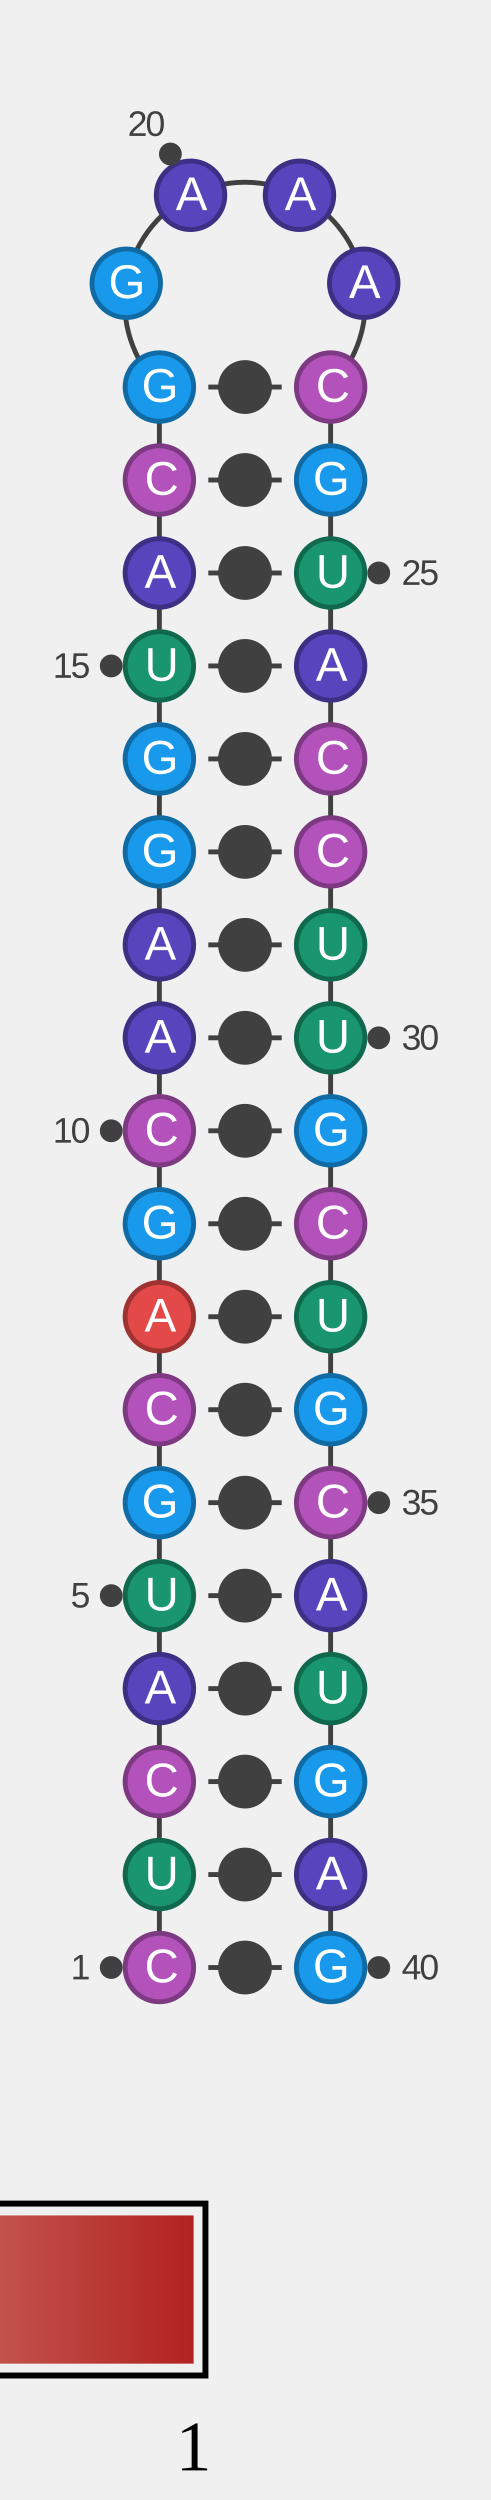
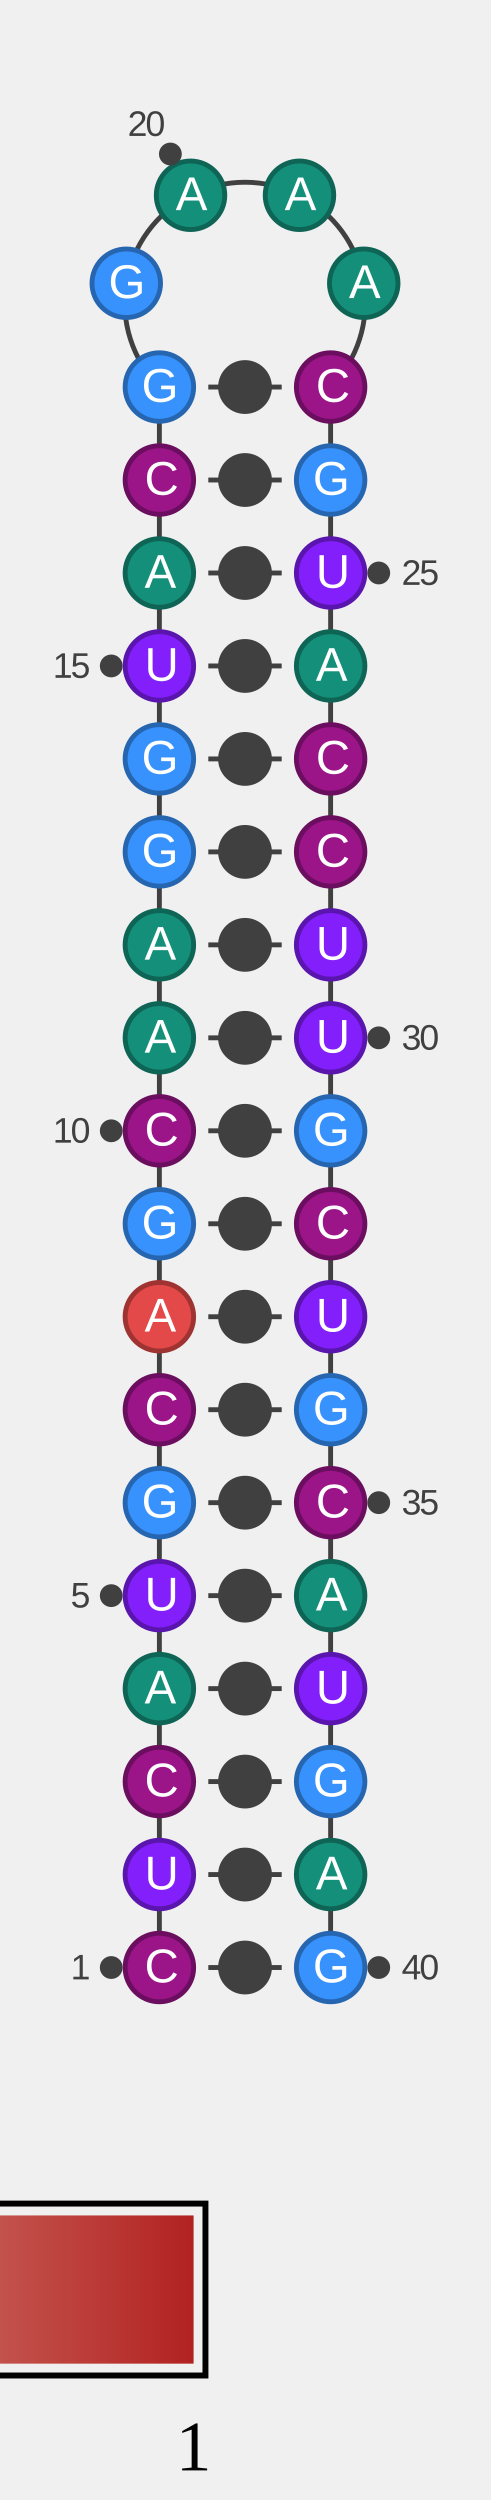
<svg xmlns="http://www.w3.org/2000/svg" width="82.656" height="421.709" viewBox="0 0 82.656 421.709">
  <path d="M 26.884 65.288 A 20.293 20.293 170.771 0 1 21.298 47.78" stroke="#404040" stroke-width="0.825" fill="none" />
  <path d="M 21.298 47.78 A 20.293 20.293 170.771 0 1 32.14 32.942" stroke="#404040" stroke-width="0.825" fill="none" />
  <path d="M 32.14 32.942 A 20.293 20.293 116.924 0 1 50.517 32.942" stroke="#404040" stroke-width="0.825" fill="none" />
  <path d="M 50.517 32.942 A 20.293 20.293 63.076 0 1 61.358 47.78" stroke="#404040" stroke-width="0.825" fill="none" />
  <path d="M 61.358 47.78 A 20.293 20.293 9.229 0 1 55.772 65.288" stroke="#404040" stroke-width="0.825" fill="none" />
  <g>
-     <circle cx="21.298" cy="47.78" r="5.778" stroke="#106ba5" stroke-width="0.825" fill="#1899ec" />
+     <circle cx="21.298" cy="47.78" r="5.778" stroke="#2666b1" stroke-width="0.825" fill="#3792fd" />
    <text x="18.298" y="50.28" style="fill:#ffffff;font-family:Arial;font-size:8;">G</text>
  </g>
  <g>
-     <circle cx="32.14" cy="32.942" r="5.778" stroke="#3d2f83" stroke-width="0.825" fill="#5844bc" />
+     <circle cx="32.14" cy="32.942" r="5.778" stroke="#0e6455" stroke-width="0.825" fill="#14907a" />
    <text x="29.64" y="35.442" style="fill:#ffffff;font-family:Arial;font-size:8;">A</text>
  </g>
  <g>
    <text x="24.541" y="22.933" style="fill:#404040;font-family:Arial;font-size:6;">0</text>
  </g>
  <g>
    <text x="21.541" y="22.933" style="fill:#404040;font-family:Arial;font-size:6;">2</text>
  </g>
  <g>
    <circle cx="28.74" cy="25.98" r="1.926" stroke-width="0.0" fill="#404040" />
  </g>
  <g>
-     <circle cx="50.517" cy="32.942" r="5.778" stroke="#3d2f83" stroke-width="0.825" fill="#5844bc" />
+     <circle cx="50.517" cy="32.942" r="5.778" stroke="#0e6455" stroke-width="0.825" fill="#14907a" />
    <text x="48.017" y="35.442" style="fill:#ffffff;font-family:Arial;font-size:8;">A</text>
  </g>
  <g>
-     <circle cx="61.358" cy="47.78" r="5.778" stroke="#3d2f83" stroke-width="0.825" fill="#5844bc" />
+     <circle cx="61.358" cy="47.78" r="5.778" stroke="#0e6455" stroke-width="0.825" fill="#14907a" />
    <text x="58.858" y="50.28" style="fill:#ffffff;font-family:Arial;font-size:8;">A</text>
  </g>
  <line x1="26.884" y1="326.111" x2="26.884" y2="321.984" stroke="#404040" stroke-width="0.825" />
  <line x1="26.884" y1="310.429" x2="26.884" y2="306.302" stroke="#404040" stroke-width="0.825" />
  <line x1="26.884" y1="294.746" x2="26.884" y2="290.619" stroke="#404040" stroke-width="0.825" />
  <line x1="26.884" y1="279.064" x2="26.884" y2="274.937" stroke="#404040" stroke-width="0.825" />
  <line x1="26.884" y1="263.382" x2="26.884" y2="259.255" stroke="#404040" stroke-width="0.825" />
  <line x1="26.884" y1="247.699" x2="26.884" y2="243.572" stroke="#404040" stroke-width="0.825" />
  <line x1="26.884" y1="232.017" x2="26.884" y2="227.89" stroke="#404040" stroke-width="0.825" />
  <line x1="26.884" y1="216.334" x2="26.884" y2="212.207" stroke="#404040" stroke-width="0.825" />
  <line x1="26.884" y1="200.652" x2="26.884" y2="196.525" stroke="#404040" stroke-width="0.825" />
  <line x1="26.884" y1="184.97" x2="26.884" y2="180.843" stroke="#404040" stroke-width="0.825" />
  <line x1="26.884" y1="169.287" x2="26.884" y2="165.16" stroke="#404040" stroke-width="0.825" />
  <line x1="26.884" y1="153.605" x2="26.884" y2="149.478" stroke="#404040" stroke-width="0.825" />
  <line x1="26.884" y1="137.922" x2="26.884" y2="133.795" stroke="#404040" stroke-width="0.825" />
  <line x1="26.884" y1="122.24" x2="26.884" y2="118.113" stroke="#404040" stroke-width="0.825" />
  <line x1="26.884" y1="106.557" x2="26.884" y2="102.431" stroke="#404040" stroke-width="0.825" />
  <line x1="26.884" y1="90.875" x2="26.884" y2="86.748" stroke="#404040" stroke-width="0.825" />
  <line x1="26.884" y1="75.193" x2="26.884" y2="71.066" stroke="#404040" stroke-width="0.825" />
  <line x1="55.772" y1="71.066" x2="55.772" y2="75.193" stroke="#404040" stroke-width="0.825" />
  <line x1="55.772" y1="86.748" x2="55.772" y2="90.875" stroke="#404040" stroke-width="0.825" />
  <line x1="55.772" y1="102.431" x2="55.772" y2="106.557" stroke="#404040" stroke-width="0.825" />
  <line x1="55.772" y1="118.113" x2="55.772" y2="122.24" stroke="#404040" stroke-width="0.825" />
  <line x1="55.772" y1="133.795" x2="55.772" y2="137.922" stroke="#404040" stroke-width="0.825" />
  <line x1="55.772" y1="149.478" x2="55.772" y2="153.605" stroke="#404040" stroke-width="0.825" />
  <line x1="55.772" y1="165.16" x2="55.772" y2="169.287" stroke="#404040" stroke-width="0.825" />
  <line x1="55.772" y1="180.843" x2="55.772" y2="184.97" stroke="#404040" stroke-width="0.825" />
  <line x1="55.772" y1="196.525" x2="55.772" y2="200.652" stroke="#404040" stroke-width="0.825" />
  <line x1="55.772" y1="212.207" x2="55.772" y2="216.334" stroke="#404040" stroke-width="0.825" />
  <line x1="55.772" y1="227.89" x2="55.772" y2="232.017" stroke="#404040" stroke-width="0.825" />
  <line x1="55.772" y1="243.572" x2="55.772" y2="247.699" stroke="#404040" stroke-width="0.825" />
  <line x1="55.772" y1="259.255" x2="55.772" y2="263.382" stroke="#404040" stroke-width="0.825" />
  <line x1="55.772" y1="274.937" x2="55.772" y2="279.064" stroke="#404040" stroke-width="0.825" />
  <line x1="55.772" y1="290.619" x2="55.772" y2="294.746" stroke="#404040" stroke-width="0.825" />
  <line x1="55.772" y1="306.302" x2="55.772" y2="310.429" stroke="#404040" stroke-width="0.825" />
  <line x1="55.772" y1="321.984" x2="55.772" y2="326.111" stroke="#404040" stroke-width="0.825" />
  <line x1="35.138" y1="331.889" x2="37.201" y2="331.889" stroke="#404040" stroke-width="0.825" />
  <circle cx="41.328" cy="331.889" r="4.127" stroke="#404040" stroke-width="0.825" fill="#404040" />
  <line x1="45.455" y1="331.889" x2="47.518" y2="331.889" stroke="#404040" stroke-width="0.825" />
  <g>
-     <circle cx="26.884" cy="331.889" r="5.778" stroke="#7d3982" stroke-width="0.825" fill="#b352ba" />
+     <circle cx="26.884" cy="331.889" r="5.778" stroke="#6c0e5f" stroke-width="0.825" fill="#9b1589" />
    <text x="24.384" y="334.389" style="fill:#ffffff;font-family:Arial;font-size:8;">C</text>
  </g>
  <g>
    <text x="11.916" y="333.889" style="fill:#404040;font-family:Arial;font-size:6;">1</text>
  </g>
  <g>
    <circle cx="18.767" cy="331.889" r="1.926" stroke-width="0.0" fill="#404040" />
  </g>
  <g>
-     <circle cx="55.772" cy="331.889" r="5.778" stroke="#106ba5" stroke-width="0.825" fill="#1899ec" />
+     <circle cx="55.772" cy="331.889" r="5.778" stroke="#2666b1" stroke-width="0.825" fill="#3792fd" />
    <text x="52.772" y="334.389" style="fill:#ffffff;font-family:Arial;font-size:8;">G</text>
  </g>
  <g>
    <text x="67.741" y="333.889" style="fill:#404040;font-family:Arial;font-size:6;">4</text>
  </g>
  <g>
    <text x="70.741" y="333.889" style="fill:#404040;font-family:Arial;font-size:6;">0</text>
  </g>
  <g>
    <circle cx="63.889" cy="331.889" r="1.926" stroke-width="0.0" fill="#404040" />
  </g>
  <line x1="35.138" y1="316.206" x2="37.201" y2="316.206" stroke="#404040" stroke-width="0.825" />
  <circle cx="41.328" cy="316.206" r="4.127" stroke="#404040" stroke-width="0.825" fill="#404040" />
  <line x1="45.455" y1="316.206" x2="47.518" y2="316.206" stroke="#404040" stroke-width="0.825" />
  <g>
-     <circle cx="26.884" cy="316.206" r="5.778" stroke="#11694d" stroke-width="0.825" fill="#19966e" />
+     <circle cx="26.884" cy="316.206" r="5.778" stroke="#5b15af" stroke-width="0.825" fill="#831ffb" />
    <text x="24.384" y="318.706" style="fill:#ffffff;font-family:Arial;font-size:8;">U</text>
  </g>
  <g>
-     <circle cx="55.772" cy="316.206" r="5.778" stroke="#3d2f83" stroke-width="0.825" fill="#5844bc" />
+     <circle cx="55.772" cy="316.206" r="5.778" stroke="#0e6455" stroke-width="0.825" fill="#14907a" />
    <text x="53.272" y="318.706" style="fill:#ffffff;font-family:Arial;font-size:8;">A</text>
  </g>
  <line x1="35.138" y1="300.524" x2="37.201" y2="300.524" stroke="#404040" stroke-width="0.825" />
  <circle cx="41.328" cy="300.524" r="4.127" stroke="#404040" stroke-width="0.825" fill="#404040" />
  <line x1="45.455" y1="300.524" x2="47.518" y2="300.524" stroke="#404040" stroke-width="0.825" />
  <g>
-     <circle cx="26.884" cy="300.524" r="5.778" stroke="#7d3982" stroke-width="0.825" fill="#b352ba" />
+     <circle cx="26.884" cy="300.524" r="5.778" stroke="#6c0e5f" stroke-width="0.825" fill="#9b1589" />
    <text x="24.384" y="303.024" style="fill:#ffffff;font-family:Arial;font-size:8;">C</text>
  </g>
  <g>
-     <circle cx="55.772" cy="300.524" r="5.778" stroke="#106ba5" stroke-width="0.825" fill="#1899ec" />
+     <circle cx="55.772" cy="300.524" r="5.778" stroke="#2666b1" stroke-width="0.825" fill="#3792fd" />
    <text x="52.772" y="303.024" style="fill:#ffffff;font-family:Arial;font-size:8;">G</text>
  </g>
  <line x1="35.138" y1="284.842" x2="37.201" y2="284.842" stroke="#404040" stroke-width="0.825" />
  <circle cx="41.328" cy="284.842" r="4.127" stroke="#404040" stroke-width="0.825" fill="#404040" />
  <line x1="45.455" y1="284.842" x2="47.518" y2="284.842" stroke="#404040" stroke-width="0.825" />
  <g>
-     <circle cx="26.884" cy="284.842" r="5.778" stroke="#3d2f83" stroke-width="0.825" fill="#5844bc" />
+     <circle cx="26.884" cy="284.842" r="5.778" stroke="#0e6455" stroke-width="0.825" fill="#14907a" />
    <text x="24.384" y="287.342" style="fill:#ffffff;font-family:Arial;font-size:8;">A</text>
  </g>
  <g>
-     <circle cx="55.772" cy="284.842" r="5.778" stroke="#11694d" stroke-width="0.825" fill="#19966e" />
+     <circle cx="55.772" cy="284.842" r="5.778" stroke="#5b15af" stroke-width="0.825" fill="#831ffb" />
    <text x="53.272" y="287.342" style="fill:#ffffff;font-family:Arial;font-size:8;">U</text>
  </g>
  <line x1="35.138" y1="269.159" x2="37.201" y2="269.159" stroke="#404040" stroke-width="0.825" />
  <circle cx="41.328" cy="269.159" r="4.127" stroke="#404040" stroke-width="0.825" fill="#404040" />
  <line x1="45.455" y1="269.159" x2="47.518" y2="269.159" stroke="#404040" stroke-width="0.825" />
  <g>
-     <circle cx="26.884" cy="269.159" r="5.778" stroke="#11694d" stroke-width="0.825" fill="#19966e" />
+     <circle cx="26.884" cy="269.159" r="5.778" stroke="#5b15af" stroke-width="0.825" fill="#831ffb" />
    <text x="24.384" y="271.659" style="fill:#ffffff;font-family:Arial;font-size:8;">U</text>
  </g>
  <g>
    <text x="11.916" y="271.159" style="fill:#404040;font-family:Arial;font-size:6;">5</text>
  </g>
  <g>
    <circle cx="18.767" cy="269.159" r="1.926" stroke-width="0.0" fill="#404040" />
  </g>
  <g>
-     <circle cx="55.772" cy="269.159" r="5.778" stroke="#3d2f83" stroke-width="0.825" fill="#5844bc" />
+     <circle cx="55.772" cy="269.159" r="5.778" stroke="#0e6455" stroke-width="0.825" fill="#14907a" />
    <text x="53.272" y="271.659" style="fill:#ffffff;font-family:Arial;font-size:8;">A</text>
  </g>
  <line x1="35.138" y1="253.477" x2="37.201" y2="253.477" stroke="#404040" stroke-width="0.825" />
  <circle cx="41.328" cy="253.477" r="4.127" stroke="#404040" stroke-width="0.825" fill="#404040" />
  <line x1="45.455" y1="253.477" x2="47.518" y2="253.477" stroke="#404040" stroke-width="0.825" />
  <g>
-     <circle cx="26.884" cy="253.477" r="5.778" stroke="#106ba5" stroke-width="0.825" fill="#1899ec" />
+     <circle cx="26.884" cy="253.477" r="5.778" stroke="#2666b1" stroke-width="0.825" fill="#3792fd" />
    <text x="23.884" y="255.977" style="fill:#ffffff;font-family:Arial;font-size:8;">G</text>
  </g>
  <g>
-     <circle cx="55.772" cy="253.477" r="5.778" stroke="#7d3982" stroke-width="0.825" fill="#b352ba" />
+     <circle cx="55.772" cy="253.477" r="5.778" stroke="#6c0e5f" stroke-width="0.825" fill="#9b1589" />
    <text x="53.272" y="255.977" style="fill:#ffffff;font-family:Arial;font-size:8;">C</text>
  </g>
  <g>
    <text x="67.741" y="255.477" style="fill:#404040;font-family:Arial;font-size:6;">3</text>
  </g>
  <g>
    <text x="70.741" y="255.477" style="fill:#404040;font-family:Arial;font-size:6;">5</text>
  </g>
  <g>
    <circle cx="63.889" cy="253.477" r="1.926" stroke-width="0.0" fill="#404040" />
  </g>
  <line x1="35.138" y1="237.794" x2="37.201" y2="237.794" stroke="#404040" stroke-width="0.825" />
  <circle cx="41.328" cy="237.794" r="4.127" stroke="#404040" stroke-width="0.825" fill="#404040" />
  <line x1="45.455" y1="237.794" x2="47.518" y2="237.794" stroke="#404040" stroke-width="0.825" />
  <g>
-     <circle cx="26.884" cy="237.794" r="5.778" stroke="#7d3982" stroke-width="0.825" fill="#b352ba" />
+     <circle cx="26.884" cy="237.794" r="5.778" stroke="#6c0e5f" stroke-width="0.825" fill="#9b1589" />
    <text x="24.384" y="240.294" style="fill:#ffffff;font-family:Arial;font-size:8;">C</text>
  </g>
  <g>
-     <circle cx="55.772" cy="237.794" r="5.778" stroke="#106ba5" stroke-width="0.825" fill="#1899ec" />
+     <circle cx="55.772" cy="237.794" r="5.778" stroke="#2666b1" stroke-width="0.825" fill="#3792fd" />
    <text x="52.772" y="240.294" style="fill:#ffffff;font-family:Arial;font-size:8;">G</text>
  </g>
  <line x1="35.138" y1="222.112" x2="37.201" y2="222.112" stroke="#404040" stroke-width="0.825" />
  <circle cx="41.328" cy="222.112" r="4.127" stroke="#404040" stroke-width="0.825" fill="#404040" />
  <line x1="45.455" y1="222.112" x2="47.518" y2="222.112" stroke="#404040" stroke-width="0.825" />
  <g>
    <circle cx="26.884" cy="222.112" r="5.778" stroke="#9e3332" stroke-width="0.825" fill="#e34948" />
    <text x="24.384" y="224.612" style="fill:#ffffff;font-family:Arial;font-size:8;">A</text>
  </g>
  <g>
-     <circle cx="55.772" cy="222.112" r="5.778" stroke="#11694d" stroke-width="0.825" fill="#19966e" />
+     <circle cx="55.772" cy="222.112" r="5.778" stroke="#5b15af" stroke-width="0.825" fill="#831ffb" />
    <text x="53.272" y="224.612" style="fill:#ffffff;font-family:Arial;font-size:8;">U</text>
  </g>
  <line x1="35.138" y1="206.43" x2="37.201" y2="206.43" stroke="#404040" stroke-width="0.825" />
  <circle cx="41.328" cy="206.43" r="4.127" stroke="#404040" stroke-width="0.825" fill="#404040" />
  <line x1="45.455" y1="206.43" x2="47.518" y2="206.43" stroke="#404040" stroke-width="0.825" />
  <g>
-     <circle cx="26.884" cy="206.43" r="5.778" stroke="#106ba5" stroke-width="0.825" fill="#1899ec" />
+     <circle cx="26.884" cy="206.43" r="5.778" stroke="#2666b1" stroke-width="0.825" fill="#3792fd" />
    <text x="23.884" y="208.93" style="fill:#ffffff;font-family:Arial;font-size:8;">G</text>
  </g>
  <g>
-     <circle cx="55.772" cy="206.43" r="5.778" stroke="#7d3982" stroke-width="0.825" fill="#b352ba" />
+     <circle cx="55.772" cy="206.43" r="5.778" stroke="#6c0e5f" stroke-width="0.825" fill="#9b1589" />
    <text x="53.272" y="208.93" style="fill:#ffffff;font-family:Arial;font-size:8;">C</text>
  </g>
  <line x1="35.138" y1="190.747" x2="37.201" y2="190.747" stroke="#404040" stroke-width="0.825" />
  <circle cx="41.328" cy="190.747" r="4.127" stroke="#404040" stroke-width="0.825" fill="#404040" />
  <line x1="45.455" y1="190.747" x2="47.518" y2="190.747" stroke="#404040" stroke-width="0.825" />
  <g>
-     <circle cx="26.884" cy="190.747" r="5.778" stroke="#7d3982" stroke-width="0.825" fill="#b352ba" />
+     <circle cx="26.884" cy="190.747" r="5.778" stroke="#6c0e5f" stroke-width="0.825" fill="#9b1589" />
    <text x="24.384" y="193.247" style="fill:#ffffff;font-family:Arial;font-size:8;">C</text>
  </g>
  <g>
    <text x="11.916" y="192.747" style="fill:#404040;font-family:Arial;font-size:6;">0</text>
  </g>
  <g>
    <text x="8.916" y="192.747" style="fill:#404040;font-family:Arial;font-size:6;">1</text>
  </g>
  <g>
    <circle cx="18.767" cy="190.747" r="1.926" stroke-width="0.0" fill="#404040" />
  </g>
  <g>
-     <circle cx="55.772" cy="190.747" r="5.778" stroke="#106ba5" stroke-width="0.825" fill="#1899ec" />
+     <circle cx="55.772" cy="190.747" r="5.778" stroke="#2666b1" stroke-width="0.825" fill="#3792fd" />
    <text x="52.772" y="193.247" style="fill:#ffffff;font-family:Arial;font-size:8;">G</text>
  </g>
  <line x1="35.138" y1="175.065" x2="37.201" y2="175.065" stroke="#404040" stroke-width="0.825" />
  <circle cx="41.328" cy="175.065" r="4.127" stroke="#404040" stroke-width="0.825" fill="#404040" />
  <line x1="45.455" y1="175.065" x2="47.518" y2="175.065" stroke="#404040" stroke-width="0.825" />
  <g>
-     <circle cx="26.884" cy="175.065" r="5.778" stroke="#3d2f83" stroke-width="0.825" fill="#5844bc" />
+     <circle cx="26.884" cy="175.065" r="5.778" stroke="#0e6455" stroke-width="0.825" fill="#14907a" />
    <text x="24.384" y="177.565" style="fill:#ffffff;font-family:Arial;font-size:8;">A</text>
  </g>
  <g>
-     <circle cx="55.772" cy="175.065" r="5.778" stroke="#11694d" stroke-width="0.825" fill="#19966e" />
+     <circle cx="55.772" cy="175.065" r="5.778" stroke="#5b15af" stroke-width="0.825" fill="#831ffb" />
    <text x="53.272" y="177.565" style="fill:#ffffff;font-family:Arial;font-size:8;">U</text>
  </g>
  <g>
    <text x="67.741" y="177.065" style="fill:#404040;font-family:Arial;font-size:6;">3</text>
  </g>
  <g>
    <text x="70.741" y="177.065" style="fill:#404040;font-family:Arial;font-size:6;">0</text>
  </g>
  <g>
    <circle cx="63.889" cy="175.065" r="1.926" stroke-width="0.0" fill="#404040" />
  </g>
  <line x1="35.138" y1="159.382" x2="37.201" y2="159.382" stroke="#404040" stroke-width="0.825" />
  <circle cx="41.328" cy="159.382" r="4.127" stroke="#404040" stroke-width="0.825" fill="#404040" />
  <line x1="45.455" y1="159.382" x2="47.518" y2="159.382" stroke="#404040" stroke-width="0.825" />
  <g>
-     <circle cx="26.884" cy="159.382" r="5.778" stroke="#3d2f83" stroke-width="0.825" fill="#5844bc" />
+     <circle cx="26.884" cy="159.382" r="5.778" stroke="#0e6455" stroke-width="0.825" fill="#14907a" />
    <text x="24.384" y="161.882" style="fill:#ffffff;font-family:Arial;font-size:8;">A</text>
  </g>
  <g>
-     <circle cx="55.772" cy="159.382" r="5.778" stroke="#11694d" stroke-width="0.825" fill="#19966e" />
+     <circle cx="55.772" cy="159.382" r="5.778" stroke="#5b15af" stroke-width="0.825" fill="#831ffb" />
    <text x="53.272" y="161.882" style="fill:#ffffff;font-family:Arial;font-size:8;">U</text>
  </g>
  <line x1="35.138" y1="143.7" x2="37.201" y2="143.7" stroke="#404040" stroke-width="0.825" />
  <circle cx="41.328" cy="143.7" r="4.127" stroke="#404040" stroke-width="0.825" fill="#404040" />
  <line x1="45.455" y1="143.7" x2="47.518" y2="143.7" stroke="#404040" stroke-width="0.825" />
  <g>
-     <circle cx="26.884" cy="143.7" r="5.778" stroke="#106ba5" stroke-width="0.825" fill="#1899ec" />
+     <circle cx="26.884" cy="143.7" r="5.778" stroke="#2666b1" stroke-width="0.825" fill="#3792fd" />
    <text x="23.884" y="146.2" style="fill:#ffffff;font-family:Arial;font-size:8;">G</text>
  </g>
  <g>
-     <circle cx="55.772" cy="143.7" r="5.778" stroke="#7d3982" stroke-width="0.825" fill="#b352ba" />
+     <circle cx="55.772" cy="143.7" r="5.778" stroke="#6c0e5f" stroke-width="0.825" fill="#9b1589" />
    <text x="53.272" y="146.2" style="fill:#ffffff;font-family:Arial;font-size:8;">C</text>
  </g>
  <line x1="35.138" y1="128.018" x2="37.201" y2="128.018" stroke="#404040" stroke-width="0.825" />
  <circle cx="41.328" cy="128.018" r="4.127" stroke="#404040" stroke-width="0.825" fill="#404040" />
  <line x1="45.455" y1="128.018" x2="47.518" y2="128.018" stroke="#404040" stroke-width="0.825" />
  <g>
-     <circle cx="26.884" cy="128.018" r="5.778" stroke="#106ba5" stroke-width="0.825" fill="#1899ec" />
+     <circle cx="26.884" cy="128.018" r="5.778" stroke="#2666b1" stroke-width="0.825" fill="#3792fd" />
    <text x="23.884" y="130.518" style="fill:#ffffff;font-family:Arial;font-size:8;">G</text>
  </g>
  <g>
-     <circle cx="55.772" cy="128.018" r="5.778" stroke="#7d3982" stroke-width="0.825" fill="#b352ba" />
+     <circle cx="55.772" cy="128.018" r="5.778" stroke="#6c0e5f" stroke-width="0.825" fill="#9b1589" />
    <text x="53.272" y="130.518" style="fill:#ffffff;font-family:Arial;font-size:8;">C</text>
  </g>
  <line x1="35.138" y1="112.335" x2="37.201" y2="112.335" stroke="#404040" stroke-width="0.825" />
  <circle cx="41.328" cy="112.335" r="4.127" stroke="#404040" stroke-width="0.825" fill="#404040" />
  <line x1="45.455" y1="112.335" x2="47.518" y2="112.335" stroke="#404040" stroke-width="0.825" />
  <g>
-     <circle cx="26.884" cy="112.335" r="5.778" stroke="#11694d" stroke-width="0.825" fill="#19966e" />
+     <circle cx="26.884" cy="112.335" r="5.778" stroke="#5b15af" stroke-width="0.825" fill="#831ffb" />
    <text x="24.384" y="114.835" style="fill:#ffffff;font-family:Arial;font-size:8;">U</text>
  </g>
  <g>
    <text x="11.916" y="114.335" style="fill:#404040;font-family:Arial;font-size:6;">5</text>
  </g>
  <g>
    <text x="8.916" y="114.335" style="fill:#404040;font-family:Arial;font-size:6;">1</text>
  </g>
  <g>
    <circle cx="18.767" cy="112.335" r="1.926" stroke-width="0.0" fill="#404040" />
  </g>
  <g>
-     <circle cx="55.772" cy="112.335" r="5.778" stroke="#3d2f83" stroke-width="0.825" fill="#5844bc" />
+     <circle cx="55.772" cy="112.335" r="5.778" stroke="#0e6455" stroke-width="0.825" fill="#14907a" />
    <text x="53.272" y="114.835" style="fill:#ffffff;font-family:Arial;font-size:8;">A</text>
  </g>
  <line x1="35.138" y1="96.653" x2="37.201" y2="96.653" stroke="#404040" stroke-width="0.825" />
  <circle cx="41.328" cy="96.653" r="4.127" stroke="#404040" stroke-width="0.825" fill="#404040" />
  <line x1="45.455" y1="96.653" x2="47.518" y2="96.653" stroke="#404040" stroke-width="0.825" />
  <g>
-     <circle cx="26.884" cy="96.653" r="5.778" stroke="#3d2f83" stroke-width="0.825" fill="#5844bc" />
+     <circle cx="26.884" cy="96.653" r="5.778" stroke="#0e6455" stroke-width="0.825" fill="#14907a" />
    <text x="24.384" y="99.153" style="fill:#ffffff;font-family:Arial;font-size:8;">A</text>
  </g>
  <g>
-     <circle cx="55.772" cy="96.653" r="5.778" stroke="#11694d" stroke-width="0.825" fill="#19966e" />
+     <circle cx="55.772" cy="96.653" r="5.778" stroke="#5b15af" stroke-width="0.825" fill="#831ffb" />
    <text x="53.272" y="99.153" style="fill:#ffffff;font-family:Arial;font-size:8;">U</text>
  </g>
  <g>
    <text x="67.741" y="98.653" style="fill:#404040;font-family:Arial;font-size:6;">2</text>
  </g>
  <g>
    <text x="70.741" y="98.653" style="fill:#404040;font-family:Arial;font-size:6;">5</text>
  </g>
  <g>
    <circle cx="63.889" cy="96.653" r="1.926" stroke-width="0.0" fill="#404040" />
  </g>
  <line x1="35.138" y1="80.97" x2="37.201" y2="80.97" stroke="#404040" stroke-width="0.825" />
  <circle cx="41.328" cy="80.97" r="4.127" stroke="#404040" stroke-width="0.825" fill="#404040" />
  <line x1="45.455" y1="80.97" x2="47.518" y2="80.97" stroke="#404040" stroke-width="0.825" />
  <g>
-     <circle cx="26.884" cy="80.97" r="5.778" stroke="#7d3982" stroke-width="0.825" fill="#b352ba" />
+     <circle cx="26.884" cy="80.97" r="5.778" stroke="#6c0e5f" stroke-width="0.825" fill="#9b1589" />
    <text x="24.384" y="83.47" style="fill:#ffffff;font-family:Arial;font-size:8;">C</text>
  </g>
  <g>
-     <circle cx="55.772" cy="80.97" r="5.778" stroke="#106ba5" stroke-width="0.825" fill="#1899ec" />
+     <circle cx="55.772" cy="80.97" r="5.778" stroke="#2666b1" stroke-width="0.825" fill="#3792fd" />
    <text x="52.772" y="83.47" style="fill:#ffffff;font-family:Arial;font-size:8;">G</text>
  </g>
  <line x1="35.138" y1="65.288" x2="37.201" y2="65.288" stroke="#404040" stroke-width="0.825" />
  <circle cx="41.328" cy="65.288" r="4.127" stroke="#404040" stroke-width="0.825" fill="#404040" />
  <line x1="45.455" y1="65.288" x2="47.518" y2="65.288" stroke="#404040" stroke-width="0.825" />
  <g>
-     <circle cx="26.884" cy="65.288" r="5.778" stroke="#106ba5" stroke-width="0.825" fill="#1899ec" />
+     <circle cx="26.884" cy="65.288" r="5.778" stroke="#2666b1" stroke-width="0.825" fill="#3792fd" />
    <text x="23.884" y="67.788" style="fill:#ffffff;font-family:Arial;font-size:8;">G</text>
  </g>
  <g>
-     <circle cx="55.772" cy="65.288" r="5.778" stroke="#7d3982" stroke-width="0.825" fill="#b352ba" />
+     <circle cx="55.772" cy="65.288" r="5.778" stroke="#6c0e5f" stroke-width="0.825" fill="#9b1589" />
    <text x="53.272" y="67.788" style="fill:#ffffff;font-family:Arial;font-size:8;">C</text>
  </g>
  <defs>
    <linearGradient id="reactivities_scale" x1="0%" x2="100%" y1="0%" y2="0%">
      <stop offset="0%" stop-color="lightyellow" />
      <stop offset="100%" stop-color="firebrick" />
    </linearGradient>
  </defs>
  <rect fill="url(#reactivities_scale)" x="-117.344" y="373.709" width="150" height="25" />
  <rect fill="none" x="-119.344" y="371.709" width="154" height="29" stroke="black" stroke-width="1" />
  <text text-anchor="middle" x="-117.344" y="416.709">0</text>
  <text text-anchor="middle" x="32.656" y="416.709">1</text>
  <text text-anchor="start" x="-119.344" y="366.709">Reactivity</text>
</svg>
